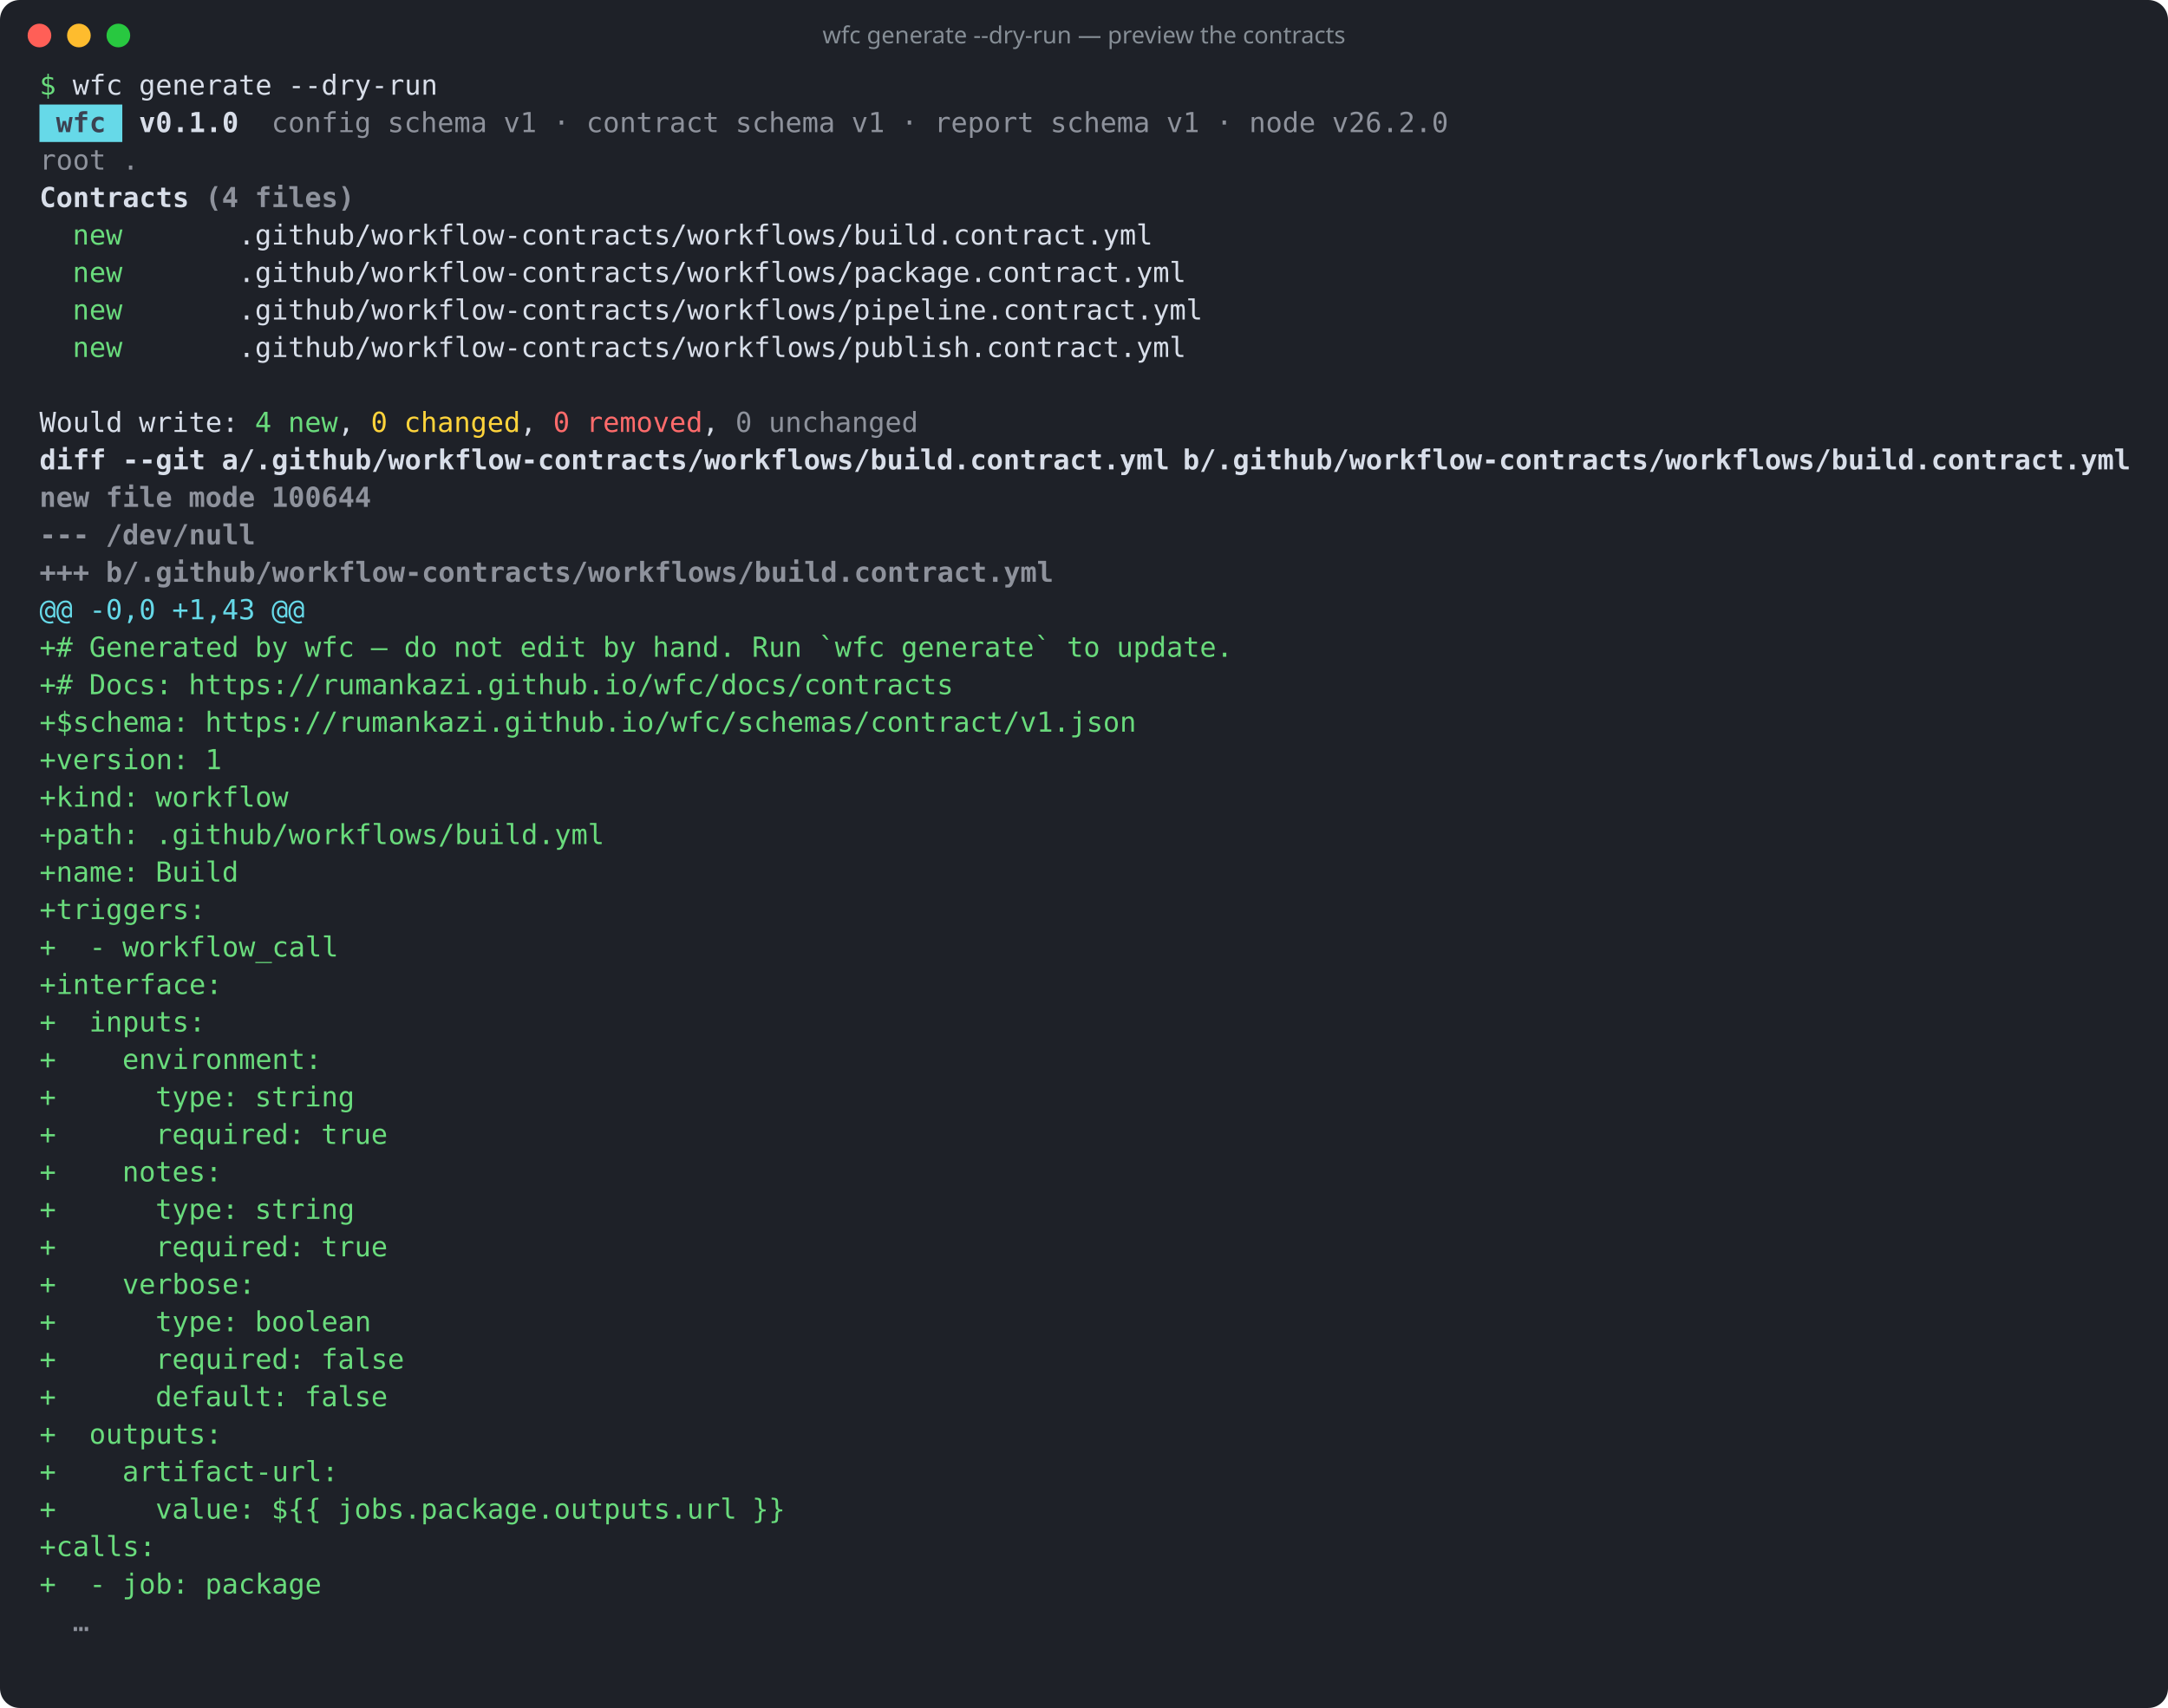
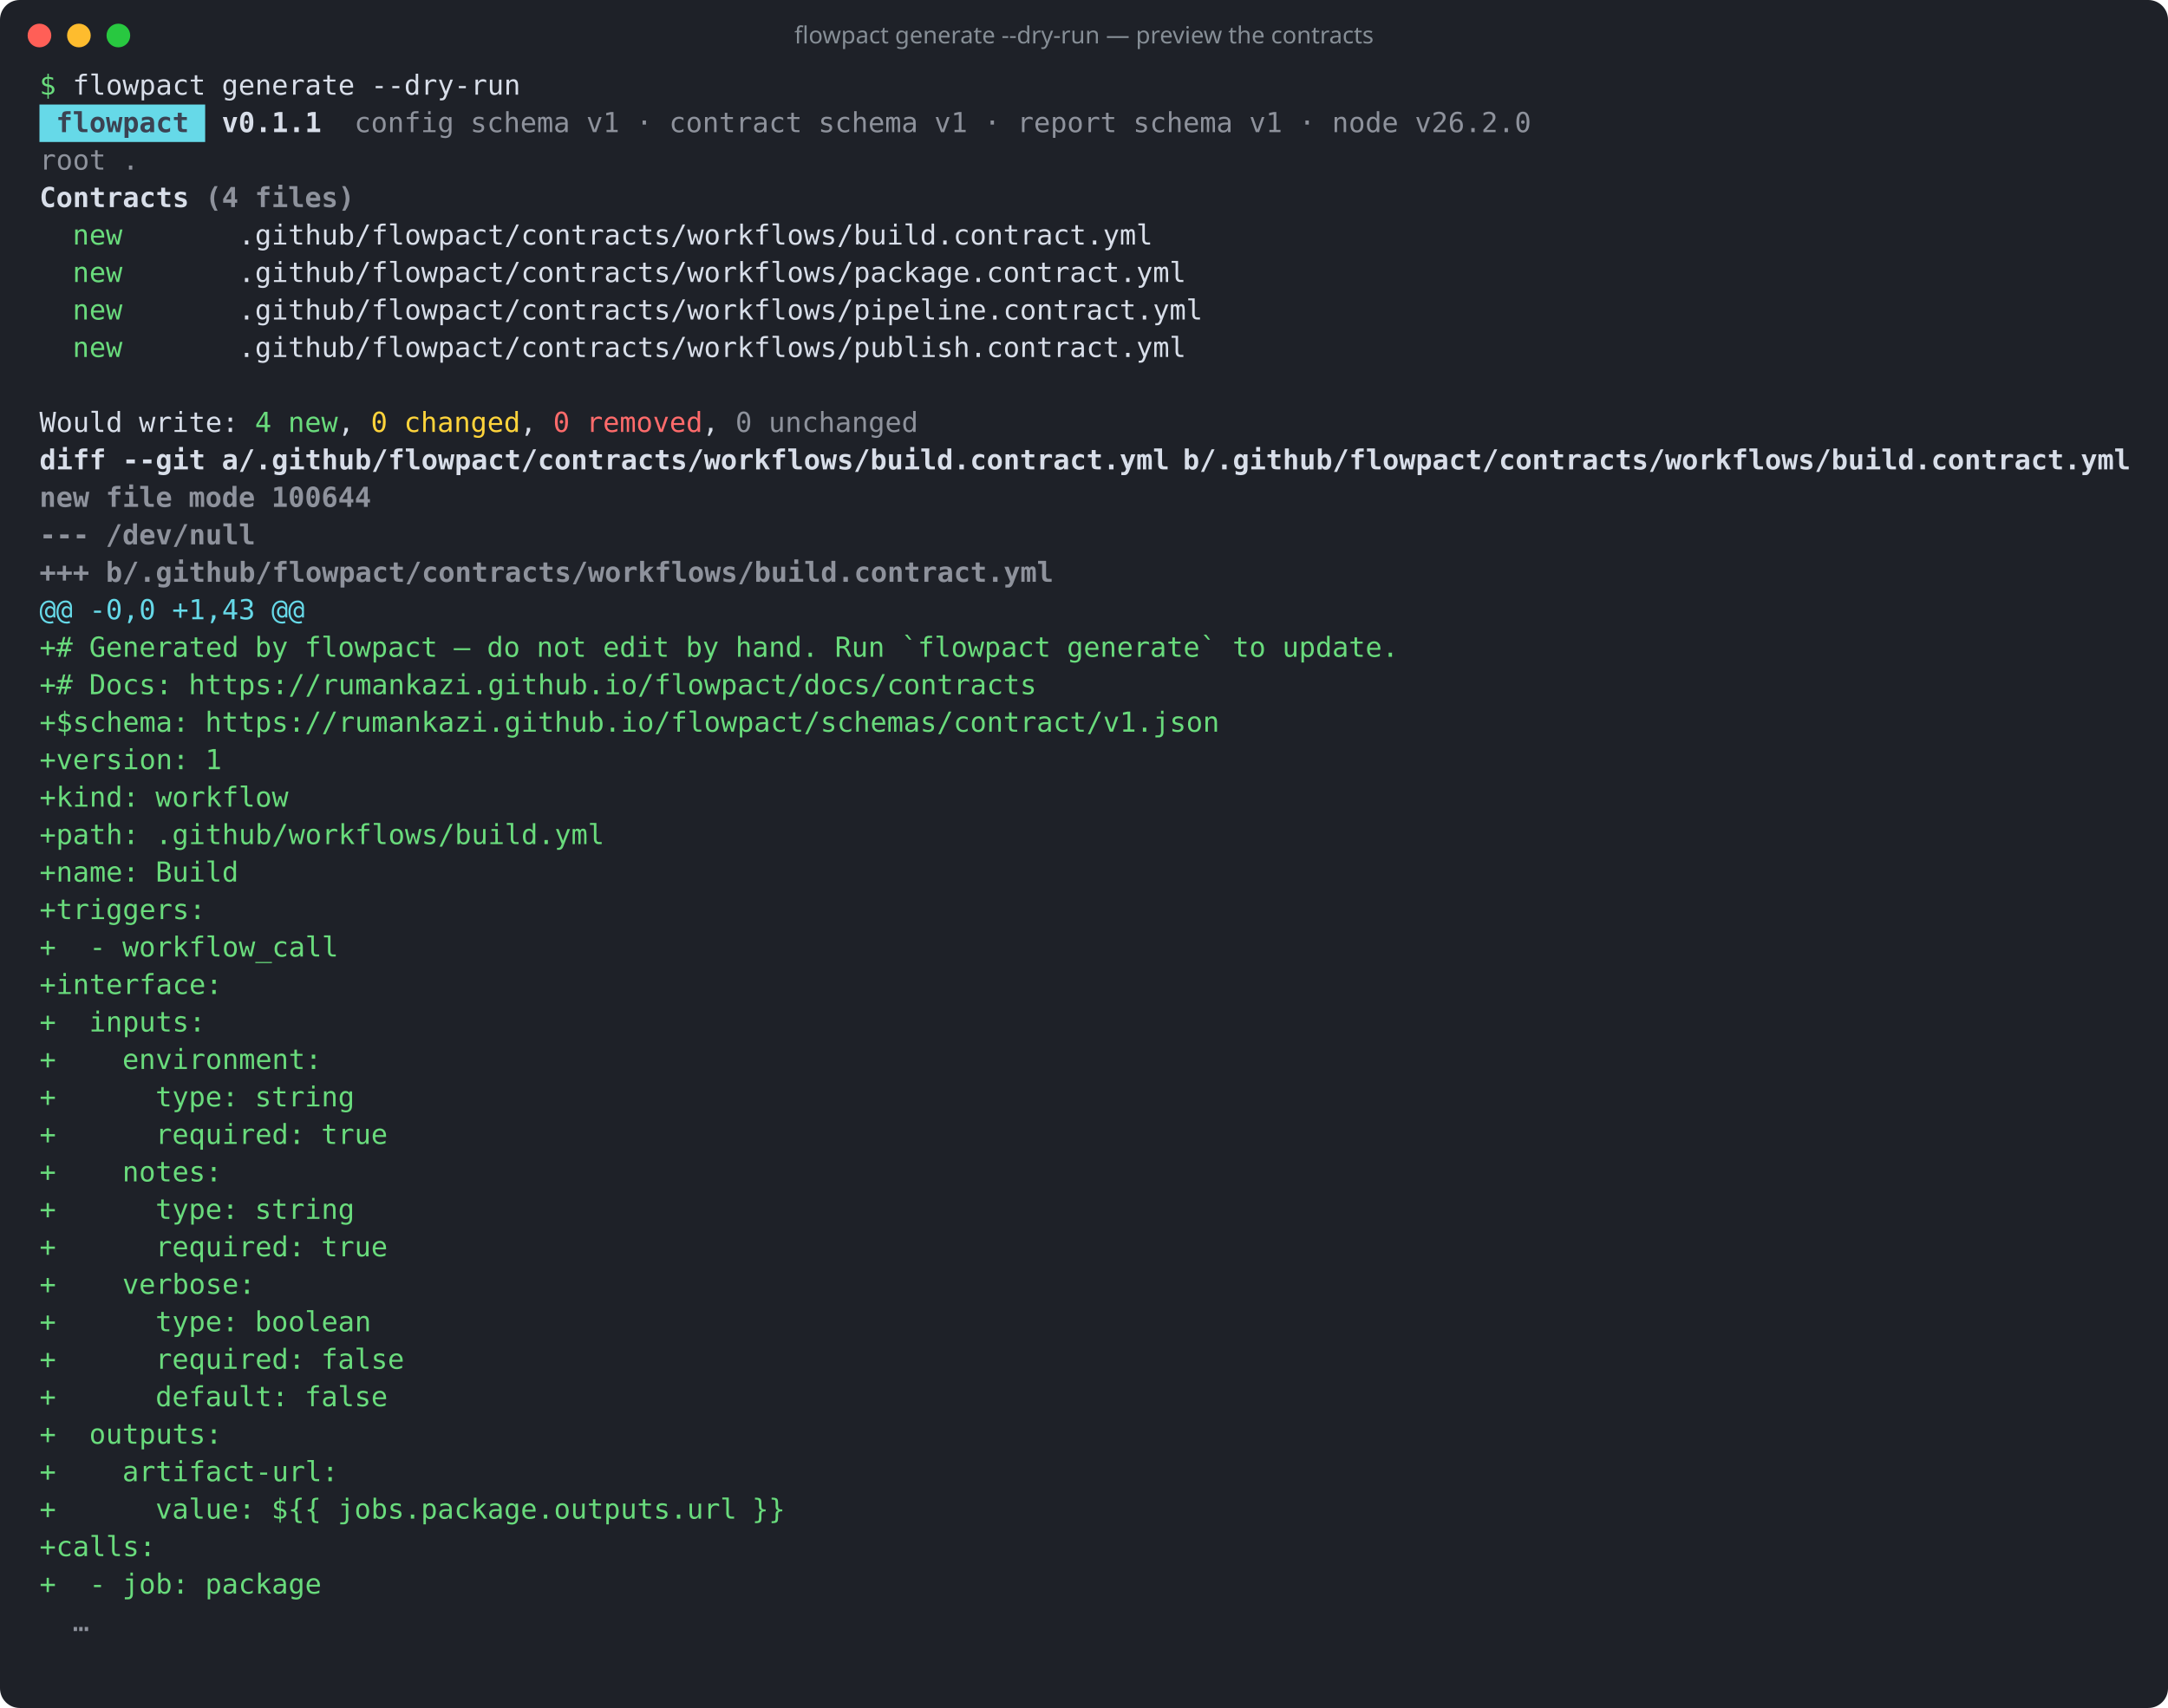
- <svg xmlns="http://www.w3.org/2000/svg" width="1099" height="866" viewBox="0 0 1099 866" role="img" aria-label="wfc generate --dry-run — preview the contracts">
+ <svg xmlns="http://www.w3.org/2000/svg" width="1099" height="866" viewBox="0 0 1099 866" role="img" aria-label="flowpact generate --dry-run — preview the contracts">
  <rect width="100%" height="100%" rx="10" fill="#1e2128" />
  <circle cx="20" cy="18" r="6" fill="#ff5f57" />
  <circle cx="40" cy="18" r="6" fill="#febc2e" />
  <circle cx="60" cy="18" r="6" fill="#28c840" />
-   <text x="549.5" y="22" fill="#868e96" font-family="ui-sans-serif,system-ui,sans-serif" font-size="12" text-anchor="middle">wfc generate --dry-run — preview the contracts</text>
+   <text x="549.5" y="22" fill="#868e96" font-family="ui-sans-serif,system-ui,sans-serif" font-size="12" text-anchor="middle">flowpact generate --dry-run — preview the contracts</text>
  <g font-family="ui-monospace,SFMono-Regular,Menlo,Consolas,monospace" font-size="14" xml:space="preserve">
    <text y="48">
      <tspan x="20.0" textLength="8.4" lengthAdjust="spacingAndGlyphs" fill="#69db7c">$</tspan>
-       <tspan x="36.8" textLength="25.2" lengthAdjust="spacingAndGlyphs" fill="#d8dee9">wfc</tspan>
-       <tspan x="70.4" textLength="67.2" lengthAdjust="spacingAndGlyphs" fill="#d8dee9">generate</tspan>
-       <tspan x="146.0" textLength="75.6" lengthAdjust="spacingAndGlyphs" fill="#d8dee9">--dry-run</tspan>
-     </text>
-     <rect x="20" y="53" width="42" height="19" fill="#66d9e8" />
+       <tspan x="36.8" textLength="67.2" lengthAdjust="spacingAndGlyphs" fill="#d8dee9">flowpact</tspan>
+       <tspan x="112.4" textLength="67.2" lengthAdjust="spacingAndGlyphs" fill="#d8dee9">generate</tspan>
+       <tspan x="188.0" textLength="75.6" lengthAdjust="spacingAndGlyphs" fill="#d8dee9">--dry-run</tspan>
+     </text>
+     <rect x="20" y="53" width="84" height="19" fill="#66d9e8" />
    <text y="67">
-       <tspan x="28.4" textLength="25.2" lengthAdjust="spacingAndGlyphs" fill="#3b4252" font-weight="700">wfc</tspan>
-       <tspan x="70.4" textLength="50.4" lengthAdjust="spacingAndGlyphs" fill="#d8dee9" font-weight="700">v0.1.0</tspan>
-       <tspan x="137.6" textLength="50.4" lengthAdjust="spacingAndGlyphs" fill="#d8dee9" fill-opacity="0.6">config</tspan>
-       <tspan x="196.4" textLength="50.4" lengthAdjust="spacingAndGlyphs" fill="#d8dee9" fill-opacity="0.6">schema</tspan>
-       <tspan x="255.2" textLength="16.8" lengthAdjust="spacingAndGlyphs" fill="#d8dee9" fill-opacity="0.6">v1</tspan>
-       <tspan x="280.4" textLength="8.4" lengthAdjust="spacingAndGlyphs" fill="#d8dee9" fill-opacity="0.6">·</tspan>
-       <tspan x="297.2" textLength="67.2" lengthAdjust="spacingAndGlyphs" fill="#d8dee9" fill-opacity="0.6">contract</tspan>
-       <tspan x="372.8" textLength="50.4" lengthAdjust="spacingAndGlyphs" fill="#d8dee9" fill-opacity="0.6">schema</tspan>
-       <tspan x="431.6" textLength="16.8" lengthAdjust="spacingAndGlyphs" fill="#d8dee9" fill-opacity="0.6">v1</tspan>
-       <tspan x="456.8" textLength="8.4" lengthAdjust="spacingAndGlyphs" fill="#d8dee9" fill-opacity="0.6">·</tspan>
-       <tspan x="473.6" textLength="50.4" lengthAdjust="spacingAndGlyphs" fill="#d8dee9" fill-opacity="0.6">report</tspan>
-       <tspan x="532.4" textLength="50.4" lengthAdjust="spacingAndGlyphs" fill="#d8dee9" fill-opacity="0.6">schema</tspan>
-       <tspan x="591.2" textLength="16.8" lengthAdjust="spacingAndGlyphs" fill="#d8dee9" fill-opacity="0.6">v1</tspan>
-       <tspan x="616.4" textLength="8.4" lengthAdjust="spacingAndGlyphs" fill="#d8dee9" fill-opacity="0.6">·</tspan>
-       <tspan x="633.2" textLength="33.6" lengthAdjust="spacingAndGlyphs" fill="#d8dee9" fill-opacity="0.6">node</tspan>
-       <tspan x="675.2" textLength="58.8" lengthAdjust="spacingAndGlyphs" fill="#d8dee9" fill-opacity="0.6">v26.2.0</tspan>
+       <tspan x="28.4" textLength="67.2" lengthAdjust="spacingAndGlyphs" fill="#3b4252" font-weight="700">flowpact</tspan>
+       <tspan x="112.4" textLength="50.4" lengthAdjust="spacingAndGlyphs" fill="#d8dee9" font-weight="700">v0.1.1</tspan>
+       <tspan x="179.6" textLength="50.4" lengthAdjust="spacingAndGlyphs" fill="#d8dee9" fill-opacity="0.6">config</tspan>
+       <tspan x="238.4" textLength="50.4" lengthAdjust="spacingAndGlyphs" fill="#d8dee9" fill-opacity="0.6">schema</tspan>
+       <tspan x="297.2" textLength="16.8" lengthAdjust="spacingAndGlyphs" fill="#d8dee9" fill-opacity="0.6">v1</tspan>
+       <tspan x="322.4" textLength="8.4" lengthAdjust="spacingAndGlyphs" fill="#d8dee9" fill-opacity="0.6">·</tspan>
+       <tspan x="339.2" textLength="67.2" lengthAdjust="spacingAndGlyphs" fill="#d8dee9" fill-opacity="0.6">contract</tspan>
+       <tspan x="414.8" textLength="50.4" lengthAdjust="spacingAndGlyphs" fill="#d8dee9" fill-opacity="0.6">schema</tspan>
+       <tspan x="473.6" textLength="16.8" lengthAdjust="spacingAndGlyphs" fill="#d8dee9" fill-opacity="0.6">v1</tspan>
+       <tspan x="498.8" textLength="8.4" lengthAdjust="spacingAndGlyphs" fill="#d8dee9" fill-opacity="0.6">·</tspan>
+       <tspan x="515.6" textLength="50.4" lengthAdjust="spacingAndGlyphs" fill="#d8dee9" fill-opacity="0.6">report</tspan>
+       <tspan x="574.4" textLength="50.4" lengthAdjust="spacingAndGlyphs" fill="#d8dee9" fill-opacity="0.6">schema</tspan>
+       <tspan x="633.2" textLength="16.8" lengthAdjust="spacingAndGlyphs" fill="#d8dee9" fill-opacity="0.6">v1</tspan>
+       <tspan x="658.4" textLength="8.4" lengthAdjust="spacingAndGlyphs" fill="#d8dee9" fill-opacity="0.6">·</tspan>
+       <tspan x="675.2" textLength="33.6" lengthAdjust="spacingAndGlyphs" fill="#d8dee9" fill-opacity="0.6">node</tspan>
+       <tspan x="717.2" textLength="58.8" lengthAdjust="spacingAndGlyphs" fill="#d8dee9" fill-opacity="0.6">v26.2.0</tspan>
    </text>
    <text y="86">
      <tspan x="20.0" textLength="33.6" lengthAdjust="spacingAndGlyphs" fill="#d8dee9" fill-opacity="0.6">root</tspan>
      <tspan x="62.0" textLength="8.4" lengthAdjust="spacingAndGlyphs" fill="#d8dee9" fill-opacity="0.6">.</tspan>
    </text>
    <text y="105">
      <tspan x="20.0" textLength="75.6" lengthAdjust="spacingAndGlyphs" fill="#d8dee9" font-weight="700">Contracts</tspan>
      <tspan x="104.0" textLength="16.8" lengthAdjust="spacingAndGlyphs" fill="#d8dee9" font-weight="700" fill-opacity="0.6">(4</tspan>
      <tspan x="129.2" textLength="50.4" lengthAdjust="spacingAndGlyphs" fill="#d8dee9" font-weight="700" fill-opacity="0.6">files)</tspan>
    </text>
    <text y="124">
      <tspan x="36.8" textLength="25.2" lengthAdjust="spacingAndGlyphs" fill="#69db7c">new</tspan>
-       <tspan x="120.8" textLength="462.0" lengthAdjust="spacingAndGlyphs" fill="#d8dee9">.github/workflow-contracts/workflows/build.contract.yml</tspan>
+       <tspan x="120.8" textLength="462.0" lengthAdjust="spacingAndGlyphs" fill="#d8dee9">.github/flowpact/contracts/workflows/build.contract.yml</tspan>
    </text>
    <text y="143">
      <tspan x="36.8" textLength="25.2" lengthAdjust="spacingAndGlyphs" fill="#69db7c">new</tspan>
-       <tspan x="120.8" textLength="478.8" lengthAdjust="spacingAndGlyphs" fill="#d8dee9">.github/workflow-contracts/workflows/package.contract.yml</tspan>
+       <tspan x="120.8" textLength="478.8" lengthAdjust="spacingAndGlyphs" fill="#d8dee9">.github/flowpact/contracts/workflows/package.contract.yml</tspan>
    </text>
    <text y="162">
      <tspan x="36.8" textLength="25.2" lengthAdjust="spacingAndGlyphs" fill="#69db7c">new</tspan>
-       <tspan x="120.8" textLength="487.2" lengthAdjust="spacingAndGlyphs" fill="#d8dee9">.github/workflow-contracts/workflows/pipeline.contract.yml</tspan>
+       <tspan x="120.8" textLength="487.2" lengthAdjust="spacingAndGlyphs" fill="#d8dee9">.github/flowpact/contracts/workflows/pipeline.contract.yml</tspan>
    </text>
    <text y="181">
      <tspan x="36.8" textLength="25.2" lengthAdjust="spacingAndGlyphs" fill="#69db7c">new</tspan>
-       <tspan x="120.8" textLength="478.8" lengthAdjust="spacingAndGlyphs" fill="#d8dee9">.github/workflow-contracts/workflows/publish.contract.yml</tspan>
+       <tspan x="120.8" textLength="478.8" lengthAdjust="spacingAndGlyphs" fill="#d8dee9">.github/flowpact/contracts/workflows/publish.contract.yml</tspan>
    </text>
    <text y="200" />
    <text y="219">
      <tspan x="20.0" textLength="42.0" lengthAdjust="spacingAndGlyphs" fill="#d8dee9">Would</tspan>
      <tspan x="70.4" textLength="50.4" lengthAdjust="spacingAndGlyphs" fill="#d8dee9">write:</tspan>
      <tspan x="129.2" textLength="8.4" lengthAdjust="spacingAndGlyphs" fill="#69db7c">4</tspan>
      <tspan x="146.0" textLength="25.2" lengthAdjust="spacingAndGlyphs" fill="#69db7c">new</tspan>
      <tspan x="171.2" textLength="8.4" lengthAdjust="spacingAndGlyphs" fill="#d8dee9">,</tspan>
      <tspan x="188.0" textLength="8.4" lengthAdjust="spacingAndGlyphs" fill="#ffd43b">0</tspan>
      <tspan x="204.8" textLength="58.8" lengthAdjust="spacingAndGlyphs" fill="#ffd43b">changed</tspan>
      <tspan x="263.6" textLength="8.4" lengthAdjust="spacingAndGlyphs" fill="#d8dee9">,</tspan>
      <tspan x="280.4" textLength="8.4" lengthAdjust="spacingAndGlyphs" fill="#ff6b6b">0</tspan>
      <tspan x="297.2" textLength="58.8" lengthAdjust="spacingAndGlyphs" fill="#ff6b6b">removed</tspan>
      <tspan x="356.0" textLength="8.4" lengthAdjust="spacingAndGlyphs" fill="#d8dee9">,</tspan>
      <tspan x="372.8" textLength="8.4" lengthAdjust="spacingAndGlyphs" fill="#d8dee9" fill-opacity="0.6">0</tspan>
      <tspan x="389.6" textLength="75.6" lengthAdjust="spacingAndGlyphs" fill="#d8dee9" fill-opacity="0.6">unchanged</tspan>
    </text>
    <text y="238">
      <tspan x="20.0" textLength="33.6" lengthAdjust="spacingAndGlyphs" fill="#d8dee9" font-weight="700">diff</tspan>
      <tspan x="62.0" textLength="42.0" lengthAdjust="spacingAndGlyphs" fill="#d8dee9" font-weight="700">--git</tspan>
-       <tspan x="112.4" textLength="478.8" lengthAdjust="spacingAndGlyphs" fill="#d8dee9" font-weight="700">a/.github/workflow-contracts/workflows/build.contract.yml</tspan>
-       <tspan x="599.6" textLength="478.8" lengthAdjust="spacingAndGlyphs" fill="#d8dee9" font-weight="700">b/.github/workflow-contracts/workflows/build.contract.yml</tspan>
+       <tspan x="112.4" textLength="478.8" lengthAdjust="spacingAndGlyphs" fill="#d8dee9" font-weight="700">a/.github/flowpact/contracts/workflows/build.contract.yml</tspan>
+       <tspan x="599.6" textLength="478.8" lengthAdjust="spacingAndGlyphs" fill="#d8dee9" font-weight="700">b/.github/flowpact/contracts/workflows/build.contract.yml</tspan>
    </text>
    <text y="257">
      <tspan x="20.0" textLength="25.2" lengthAdjust="spacingAndGlyphs" fill="#d8dee9" font-weight="700" fill-opacity="0.6">new</tspan>
      <tspan x="53.6" textLength="33.6" lengthAdjust="spacingAndGlyphs" fill="#d8dee9" font-weight="700" fill-opacity="0.6">file</tspan>
      <tspan x="95.6" textLength="33.6" lengthAdjust="spacingAndGlyphs" fill="#d8dee9" font-weight="700" fill-opacity="0.6">mode</tspan>
      <tspan x="137.6" textLength="50.4" lengthAdjust="spacingAndGlyphs" fill="#d8dee9" font-weight="700" fill-opacity="0.6">100644</tspan>
    </text>
    <text y="276">
      <tspan x="20.0" textLength="25.2" lengthAdjust="spacingAndGlyphs" fill="#d8dee9" font-weight="700" fill-opacity="0.6">---</tspan>
      <tspan x="53.6" textLength="75.6" lengthAdjust="spacingAndGlyphs" fill="#d8dee9" font-weight="700" fill-opacity="0.6">/dev/null</tspan>
    </text>
    <text y="295">
      <tspan x="20.0" textLength="25.2" lengthAdjust="spacingAndGlyphs" fill="#d8dee9" font-weight="700" fill-opacity="0.6">+++</tspan>
-       <tspan x="53.6" textLength="478.8" lengthAdjust="spacingAndGlyphs" fill="#d8dee9" font-weight="700" fill-opacity="0.6">b/.github/workflow-contracts/workflows/build.contract.yml</tspan>
+       <tspan x="53.6" textLength="478.8" lengthAdjust="spacingAndGlyphs" fill="#d8dee9" font-weight="700" fill-opacity="0.6">b/.github/flowpact/contracts/workflows/build.contract.yml</tspan>
    </text>
    <text y="314">
      <tspan x="20.0" textLength="16.8" lengthAdjust="spacingAndGlyphs" fill="#66d9e8">@@</tspan>
      <tspan x="45.2" textLength="33.6" lengthAdjust="spacingAndGlyphs" fill="#66d9e8">-0,0</tspan>
      <tspan x="87.2" textLength="42.0" lengthAdjust="spacingAndGlyphs" fill="#66d9e8">+1,43</tspan>
      <tspan x="137.6" textLength="16.8" lengthAdjust="spacingAndGlyphs" fill="#66d9e8">@@</tspan>
    </text>
    <text y="333">
      <tspan x="20.0" textLength="16.8" lengthAdjust="spacingAndGlyphs" fill="#69db7c">+#</tspan>
      <tspan x="45.2" textLength="75.6" lengthAdjust="spacingAndGlyphs" fill="#69db7c">Generated</tspan>
      <tspan x="129.2" textLength="16.8" lengthAdjust="spacingAndGlyphs" fill="#69db7c">by</tspan>
-       <tspan x="154.4" textLength="25.2" lengthAdjust="spacingAndGlyphs" fill="#69db7c">wfc</tspan>
-       <tspan x="188.0" textLength="8.4" lengthAdjust="spacingAndGlyphs" fill="#69db7c">—</tspan>
-       <tspan x="204.8" textLength="16.8" lengthAdjust="spacingAndGlyphs" fill="#69db7c">do</tspan>
-       <tspan x="230.0" textLength="25.2" lengthAdjust="spacingAndGlyphs" fill="#69db7c">not</tspan>
-       <tspan x="263.6" textLength="33.6" lengthAdjust="spacingAndGlyphs" fill="#69db7c">edit</tspan>
-       <tspan x="305.6" textLength="16.8" lengthAdjust="spacingAndGlyphs" fill="#69db7c">by</tspan>
-       <tspan x="330.8" textLength="42.0" lengthAdjust="spacingAndGlyphs" fill="#69db7c">hand.</tspan>
-       <tspan x="381.2" textLength="25.2" lengthAdjust="spacingAndGlyphs" fill="#69db7c">Run</tspan>
-       <tspan x="414.8" textLength="33.6" lengthAdjust="spacingAndGlyphs" fill="#69db7c">`wfc</tspan>
-       <tspan x="456.8" textLength="75.6" lengthAdjust="spacingAndGlyphs" fill="#69db7c">generate`</tspan>
-       <tspan x="540.8" textLength="16.8" lengthAdjust="spacingAndGlyphs" fill="#69db7c">to</tspan>
-       <tspan x="566.0" textLength="58.8" lengthAdjust="spacingAndGlyphs" fill="#69db7c">update.</tspan>
+       <tspan x="154.4" textLength="67.2" lengthAdjust="spacingAndGlyphs" fill="#69db7c">flowpact</tspan>
+       <tspan x="230.0" textLength="8.4" lengthAdjust="spacingAndGlyphs" fill="#69db7c">—</tspan>
+       <tspan x="246.8" textLength="16.8" lengthAdjust="spacingAndGlyphs" fill="#69db7c">do</tspan>
+       <tspan x="272.0" textLength="25.2" lengthAdjust="spacingAndGlyphs" fill="#69db7c">not</tspan>
+       <tspan x="305.6" textLength="33.6" lengthAdjust="spacingAndGlyphs" fill="#69db7c">edit</tspan>
+       <tspan x="347.6" textLength="16.8" lengthAdjust="spacingAndGlyphs" fill="#69db7c">by</tspan>
+       <tspan x="372.8" textLength="42.0" lengthAdjust="spacingAndGlyphs" fill="#69db7c">hand.</tspan>
+       <tspan x="423.2" textLength="25.2" lengthAdjust="spacingAndGlyphs" fill="#69db7c">Run</tspan>
+       <tspan x="456.8" textLength="75.6" lengthAdjust="spacingAndGlyphs" fill="#69db7c">`flowpact</tspan>
+       <tspan x="540.8" textLength="75.6" lengthAdjust="spacingAndGlyphs" fill="#69db7c">generate`</tspan>
+       <tspan x="624.8" textLength="16.8" lengthAdjust="spacingAndGlyphs" fill="#69db7c">to</tspan>
+       <tspan x="650.0" textLength="58.8" lengthAdjust="spacingAndGlyphs" fill="#69db7c">update.</tspan>
    </text>
    <text y="352">
      <tspan x="20.0" textLength="16.8" lengthAdjust="spacingAndGlyphs" fill="#69db7c">+#</tspan>
      <tspan x="45.2" textLength="42.0" lengthAdjust="spacingAndGlyphs" fill="#69db7c">Docs:</tspan>
-       <tspan x="95.6" textLength="386.4" lengthAdjust="spacingAndGlyphs" fill="#69db7c">https://rumankazi.github.io/wfc/docs/contracts</tspan>
+       <tspan x="95.6" textLength="428.4" lengthAdjust="spacingAndGlyphs" fill="#69db7c">https://rumankazi.github.io/flowpact/docs/contracts</tspan>
    </text>
    <text y="371">
      <tspan x="20.0" textLength="75.6" lengthAdjust="spacingAndGlyphs" fill="#69db7c">+$schema:</tspan>
-       <tspan x="104.0" textLength="470.4" lengthAdjust="spacingAndGlyphs" fill="#69db7c">https://rumankazi.github.io/wfc/schemas/contract/v1.json</tspan>
+       <tspan x="104.0" textLength="512.4" lengthAdjust="spacingAndGlyphs" fill="#69db7c">https://rumankazi.github.io/flowpact/schemas/contract/v1.json</tspan>
    </text>
    <text y="390">
      <tspan x="20.0" textLength="75.6" lengthAdjust="spacingAndGlyphs" fill="#69db7c">+version:</tspan>
      <tspan x="104.0" textLength="8.4" lengthAdjust="spacingAndGlyphs" fill="#69db7c">1</tspan>
    </text>
    <text y="409">
      <tspan x="20.0" textLength="50.4" lengthAdjust="spacingAndGlyphs" fill="#69db7c">+kind:</tspan>
      <tspan x="78.8" textLength="67.2" lengthAdjust="spacingAndGlyphs" fill="#69db7c">workflow</tspan>
    </text>
    <text y="428">
      <tspan x="20.0" textLength="50.4" lengthAdjust="spacingAndGlyphs" fill="#69db7c">+path:</tspan>
      <tspan x="78.8" textLength="226.8" lengthAdjust="spacingAndGlyphs" fill="#69db7c">.github/workflows/build.yml</tspan>
    </text>
    <text y="447">
      <tspan x="20.0" textLength="50.4" lengthAdjust="spacingAndGlyphs" fill="#69db7c">+name:</tspan>
      <tspan x="78.8" textLength="42.0" lengthAdjust="spacingAndGlyphs" fill="#69db7c">Build</tspan>
    </text>
    <text y="466">
      <tspan x="20.0" textLength="84.0" lengthAdjust="spacingAndGlyphs" fill="#69db7c">+triggers:</tspan>
    </text>
    <text y="485">
      <tspan x="20.0" textLength="8.4" lengthAdjust="spacingAndGlyphs" fill="#69db7c">+</tspan>
      <tspan x="45.2" textLength="8.4" lengthAdjust="spacingAndGlyphs" fill="#69db7c">-</tspan>
      <tspan x="62.0" textLength="109.2" lengthAdjust="spacingAndGlyphs" fill="#69db7c">workflow_call</tspan>
    </text>
    <text y="504">
      <tspan x="20.0" textLength="92.4" lengthAdjust="spacingAndGlyphs" fill="#69db7c">+interface:</tspan>
    </text>
    <text y="523">
      <tspan x="20.0" textLength="8.4" lengthAdjust="spacingAndGlyphs" fill="#69db7c">+</tspan>
      <tspan x="45.2" textLength="58.8" lengthAdjust="spacingAndGlyphs" fill="#69db7c">inputs:</tspan>
    </text>
    <text y="542">
      <tspan x="20.0" textLength="8.4" lengthAdjust="spacingAndGlyphs" fill="#69db7c">+</tspan>
      <tspan x="62.0" textLength="100.8" lengthAdjust="spacingAndGlyphs" fill="#69db7c">environment:</tspan>
    </text>
    <text y="561">
      <tspan x="20.0" textLength="8.4" lengthAdjust="spacingAndGlyphs" fill="#69db7c">+</tspan>
      <tspan x="78.8" textLength="42.0" lengthAdjust="spacingAndGlyphs" fill="#69db7c">type:</tspan>
      <tspan x="129.2" textLength="50.4" lengthAdjust="spacingAndGlyphs" fill="#69db7c">string</tspan>
    </text>
    <text y="580">
      <tspan x="20.0" textLength="8.4" lengthAdjust="spacingAndGlyphs" fill="#69db7c">+</tspan>
      <tspan x="78.8" textLength="75.6" lengthAdjust="spacingAndGlyphs" fill="#69db7c">required:</tspan>
      <tspan x="162.8" textLength="33.6" lengthAdjust="spacingAndGlyphs" fill="#69db7c">true</tspan>
    </text>
    <text y="599">
      <tspan x="20.0" textLength="8.4" lengthAdjust="spacingAndGlyphs" fill="#69db7c">+</tspan>
      <tspan x="62.0" textLength="50.4" lengthAdjust="spacingAndGlyphs" fill="#69db7c">notes:</tspan>
    </text>
    <text y="618">
      <tspan x="20.0" textLength="8.4" lengthAdjust="spacingAndGlyphs" fill="#69db7c">+</tspan>
      <tspan x="78.8" textLength="42.0" lengthAdjust="spacingAndGlyphs" fill="#69db7c">type:</tspan>
      <tspan x="129.2" textLength="50.4" lengthAdjust="spacingAndGlyphs" fill="#69db7c">string</tspan>
    </text>
    <text y="637">
      <tspan x="20.0" textLength="8.4" lengthAdjust="spacingAndGlyphs" fill="#69db7c">+</tspan>
      <tspan x="78.8" textLength="75.6" lengthAdjust="spacingAndGlyphs" fill="#69db7c">required:</tspan>
      <tspan x="162.8" textLength="33.6" lengthAdjust="spacingAndGlyphs" fill="#69db7c">true</tspan>
    </text>
    <text y="656">
      <tspan x="20.0" textLength="8.4" lengthAdjust="spacingAndGlyphs" fill="#69db7c">+</tspan>
      <tspan x="62.0" textLength="67.2" lengthAdjust="spacingAndGlyphs" fill="#69db7c">verbose:</tspan>
    </text>
    <text y="675">
      <tspan x="20.0" textLength="8.4" lengthAdjust="spacingAndGlyphs" fill="#69db7c">+</tspan>
      <tspan x="78.8" textLength="42.0" lengthAdjust="spacingAndGlyphs" fill="#69db7c">type:</tspan>
      <tspan x="129.2" textLength="58.8" lengthAdjust="spacingAndGlyphs" fill="#69db7c">boolean</tspan>
    </text>
    <text y="694">
      <tspan x="20.0" textLength="8.4" lengthAdjust="spacingAndGlyphs" fill="#69db7c">+</tspan>
      <tspan x="78.8" textLength="75.6" lengthAdjust="spacingAndGlyphs" fill="#69db7c">required:</tspan>
      <tspan x="162.8" textLength="42.0" lengthAdjust="spacingAndGlyphs" fill="#69db7c">false</tspan>
    </text>
    <text y="713">
      <tspan x="20.0" textLength="8.4" lengthAdjust="spacingAndGlyphs" fill="#69db7c">+</tspan>
      <tspan x="78.8" textLength="67.2" lengthAdjust="spacingAndGlyphs" fill="#69db7c">default:</tspan>
      <tspan x="154.4" textLength="42.0" lengthAdjust="spacingAndGlyphs" fill="#69db7c">false</tspan>
    </text>
    <text y="732">
      <tspan x="20.0" textLength="8.4" lengthAdjust="spacingAndGlyphs" fill="#69db7c">+</tspan>
      <tspan x="45.2" textLength="67.2" lengthAdjust="spacingAndGlyphs" fill="#69db7c">outputs:</tspan>
    </text>
    <text y="751">
      <tspan x="20.0" textLength="8.4" lengthAdjust="spacingAndGlyphs" fill="#69db7c">+</tspan>
      <tspan x="62.0" textLength="109.2" lengthAdjust="spacingAndGlyphs" fill="#69db7c">artifact-url:</tspan>
    </text>
    <text y="770">
      <tspan x="20.0" textLength="8.4" lengthAdjust="spacingAndGlyphs" fill="#69db7c">+</tspan>
      <tspan x="78.8" textLength="50.4" lengthAdjust="spacingAndGlyphs" fill="#69db7c">value:</tspan>
      <tspan x="137.6" textLength="25.2" lengthAdjust="spacingAndGlyphs" fill="#69db7c">${{</tspan>
      <tspan x="171.2" textLength="201.6" lengthAdjust="spacingAndGlyphs" fill="#69db7c">jobs.package.outputs.url</tspan>
      <tspan x="381.2" textLength="16.8" lengthAdjust="spacingAndGlyphs" fill="#69db7c">}}</tspan>
    </text>
    <text y="789">
      <tspan x="20.0" textLength="58.8" lengthAdjust="spacingAndGlyphs" fill="#69db7c">+calls:</tspan>
    </text>
    <text y="808">
      <tspan x="20.0" textLength="8.4" lengthAdjust="spacingAndGlyphs" fill="#69db7c">+</tspan>
      <tspan x="45.2" textLength="8.4" lengthAdjust="spacingAndGlyphs" fill="#69db7c">-</tspan>
      <tspan x="62.0" textLength="33.6" lengthAdjust="spacingAndGlyphs" fill="#69db7c">job:</tspan>
      <tspan x="104.0" textLength="58.8" lengthAdjust="spacingAndGlyphs" fill="#69db7c">package</tspan>
    </text>
    <text y="827">
      <tspan x="36.8" textLength="8.4" lengthAdjust="spacingAndGlyphs" fill="#d8dee9" fill-opacity="0.6">…</tspan>
    </text>
  </g>
</svg>
